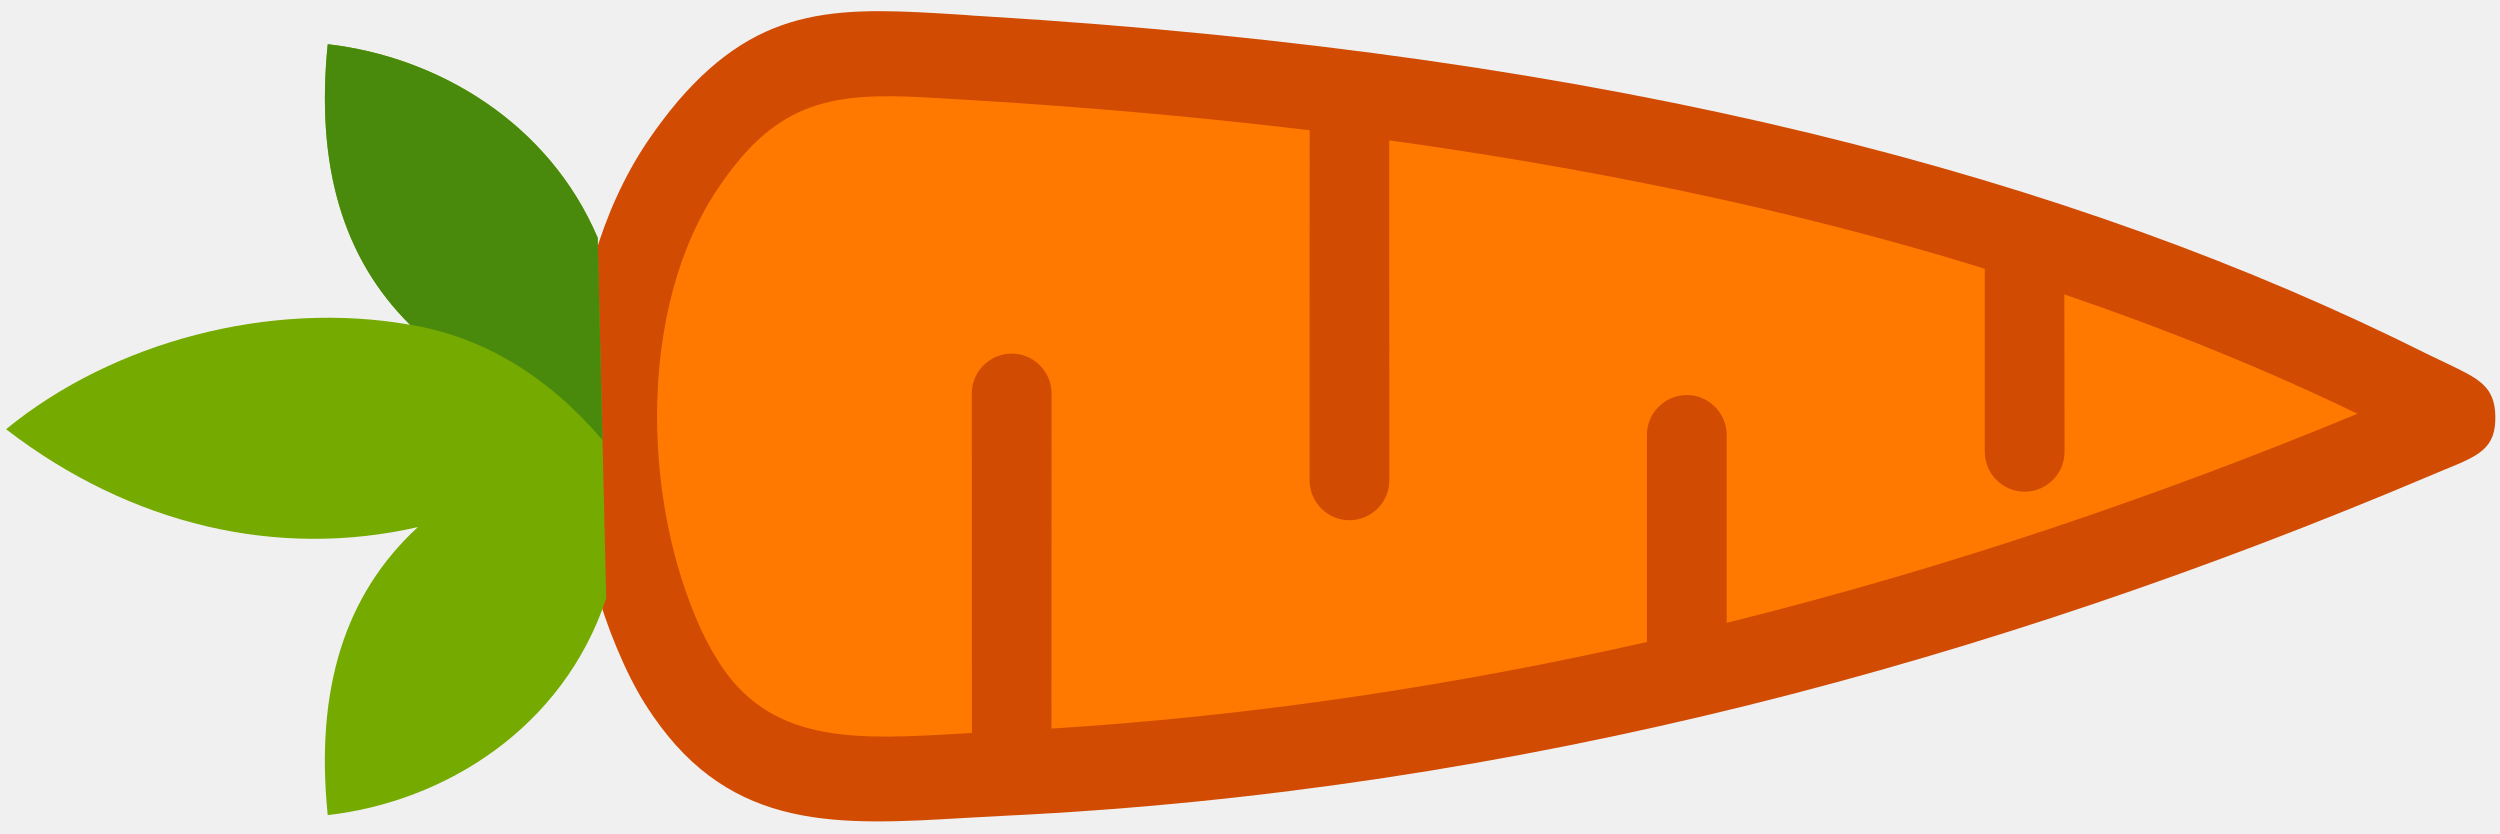
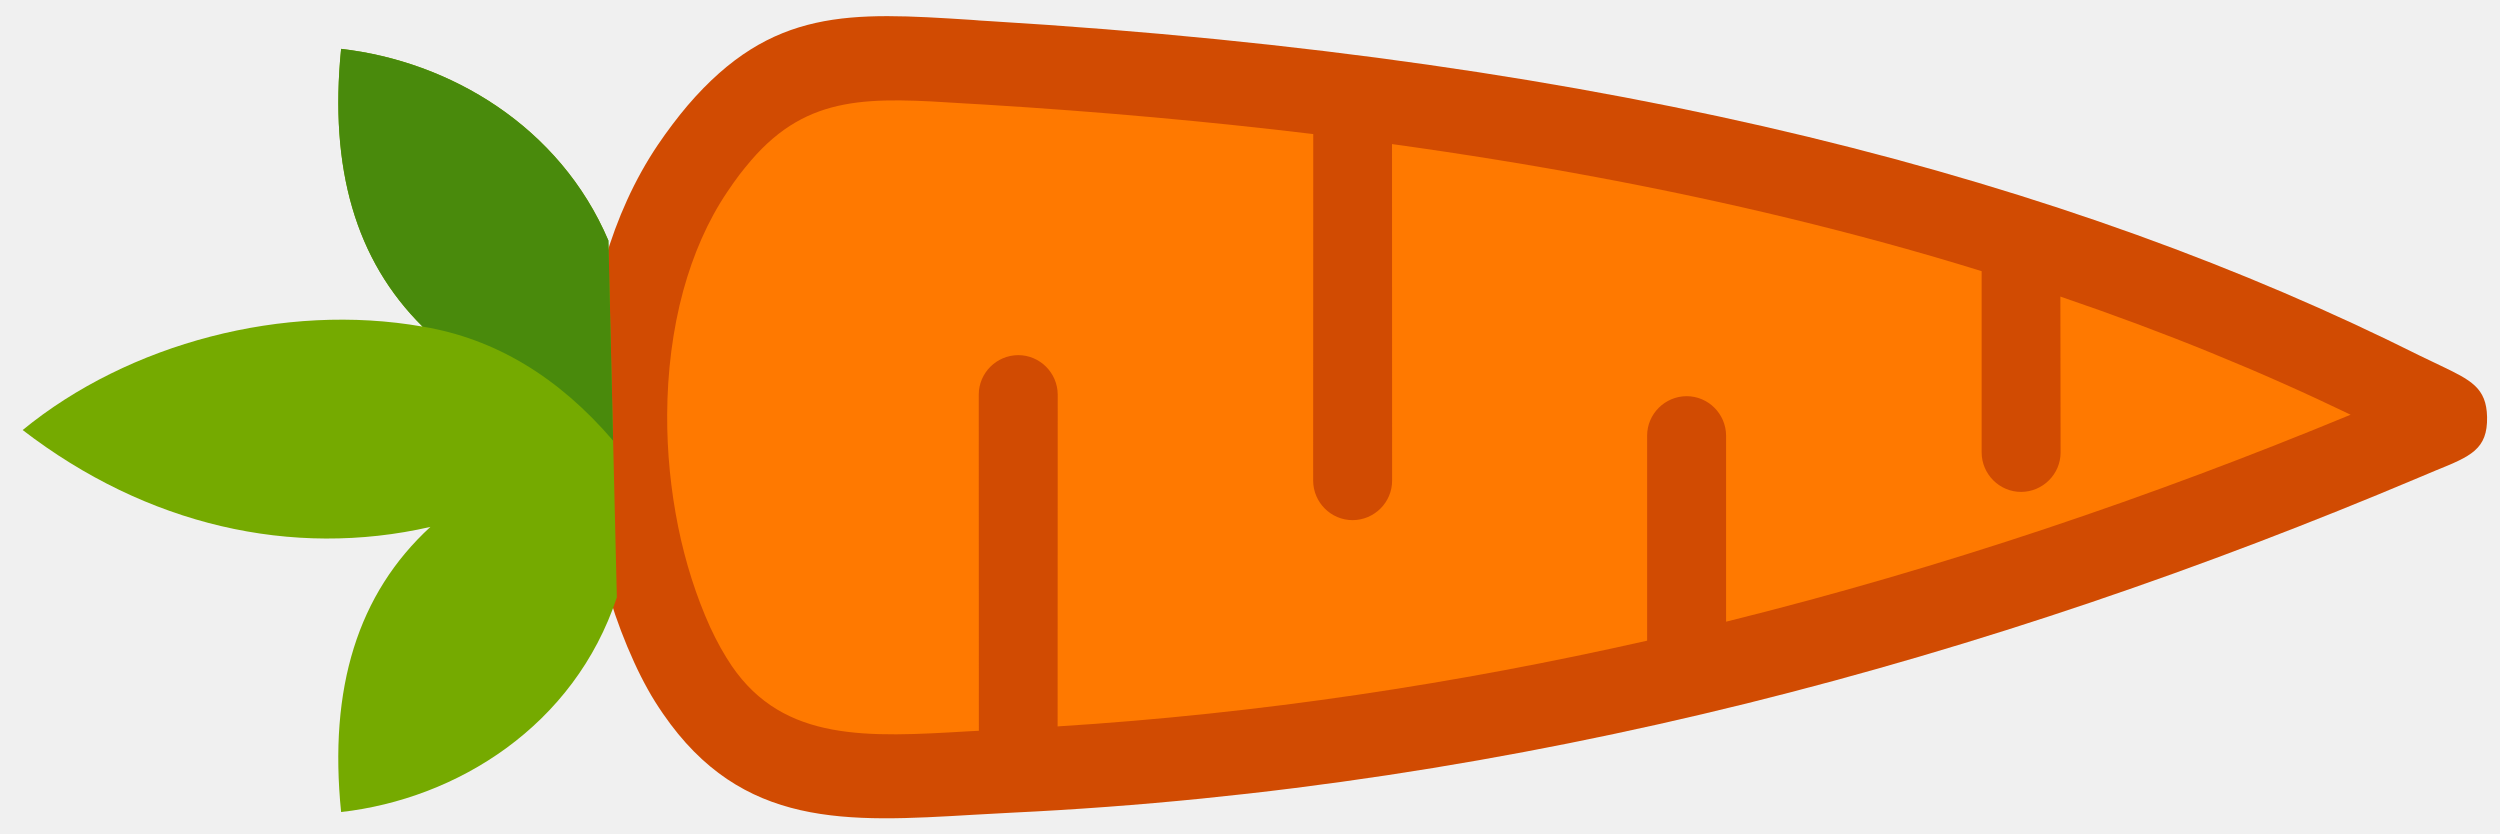
- <svg xmlns="http://www.w3.org/2000/svg" version="1.1" id="Layer_1" x="0px" y="0px" viewBox="0 0 42 14" xml:space="preserve" width="42" height="14">
+ <svg xmlns="http://www.w3.org/2000/svg" version="1.1" id="Layer_1" x="0px" y="0px" viewBox="0 0 36 12" xml:space="preserve" width="36" height="12">
  <defs id="defs5" />
  <style type="text/css" id="style1">.st0{fill-rule:evenodd;clip-rule:evenodd;fill:#D14B02;} .st1{fill-rule:evenodd;clip-rule:evenodd;fill:#FFFFFF;} .st2{fill-rule:evenodd;clip-rule:evenodd;fill:#FF7900;} .st3{fill-rule:evenodd;clip-rule:evenodd;fill:#75AA00;} .st4{fill-rule:evenodd;clip-rule:evenodd;fill:#498A0C;}</style>
-   <g id="g5" transform="matrix(-0.1767767,-0.1767767,0.1767767,-0.1767767,20.54408,28.73183)">
-     <path class="st0" d="m 82.43,23.16 c -1.39,-0.74 -2.8,-1.37 -4.22,-1.9 -0.72,-0.27 -1.37,-0.48 -1.97,-0.65 -0.62,-0.18 -1.25,-0.32 -1.9,-0.44 -9.31,-1.73 -14.04,3.62 -19.77,10.07 -0.62,0.7 -1.26,1.41 -1.74,1.94 C 41.19,44.99 31.29,58.63 22.81,72.69 14.34,86.75 7.3,101.25 1.41,115.75 c -0.39,0.96 -0.45,1.09 -0.49,1.2 -0.99,2.34 -1.47,3.49 0.11,5.01 1.44,1.38 2.55,0.99 4.74,0.22 0.57,-0.2 1.26,-0.45 1.42,-0.5 12.59,-4.19 25.82,-10.29 39.89,-18.87 14.01,-8.55 28.88,-19.6 44.8,-33.7 2.12,-1.88 -0.39,0.35 1.01,-0.88 6.11,-5.38 10.14,-8.92 9.46,-17.7 -0.04,-0.49 -0.1,-1.03 -0.18,-1.61 -0.08,-0.57 -0.17,-1.13 -0.28,-1.69 -0.54,-2.78 -1.58,-5.5 -2.99,-8.08 0.16,-2.87 -6.45,-8.66 -16.47,-15.99 z" id="path1" />
+   <g id="g5" transform="matrix(-0.1500096,-0.1500096,0.1500096,-0.1500096,17.67329,24.45464)">
+     <path class="st0" d="m 82.43,23.16 c -1.39,-0.74 -2.8,-1.37 -4.22,-1.9 -0.72,-0.27 -1.37,-0.48 -1.97,-0.65 -0.62,-0.18 -1.25,-0.32 -1.9,-0.44 -9.31,-1.73 -14.04,3.62 -19.77,10.07 -0.62,0.7 -1.26,1.41 -1.74,1.94 C 41.19,44.99 31.29,58.63 22.81,72.69 14.34,86.75 7.3,101.25 1.41,115.75 c -0.39,0.96 -0.45,1.09 -0.49,1.2 -0.99,2.34 -1.47,3.49 0.11,5.01 1.44,1.38 2.55,0.99 4.74,0.22 0.57,-0.2 1.26,-0.45 1.42,-0.5 12.59,-4.19 25.82,-10.29 39.89,-18.87 14.01,-8.55 28.88,-19.6 44.8,-33.7 2.12,-1.88 -0.39,0.35 1.01,-0.88 6.11,-5.38 10.14,-8.92 9.46,-17.7 -0.04,-0.49 -0.1,-1.03 -0.18,-1.61 -0.08,-0.57 -0.17,-1.13 -0.28,-1.69 -0.54,-2.78 -1.58,-5.5 -2.99,-8.08 0.16,-2.87 -6.45,-8.66 -16.47,-15.99 z" id="path1" style="stroke-width:1;stroke-dasharray:none" />
    <path class="st1" d="m 89.13,63.95 c 0.64,-0.57 0.24,-0.22 0,0 z" id="path2" />
    <path class="st2" d="m 74.5,50.64 c 1.04,1.04 1.04,2.74 0,3.79 -1.04,1.04 -2.74,1.04 -3.79,0 L 54.79,38.5 C 45.69,48.82 37.68,59.71 30.61,70.91 l 9.84,9.84 c 1.04,1.04 1.04,2.74 0,3.79 -1.04,1.04 -2.74,1.04 -3.79,0 l -8.93,-8.93 -0.01,0.02 c -7.85,13.03 -14.45,26.44 -20.03,39.89 6.34,-2.21 12.87,-4.95 19.6,-8.26 L 19.8,99.79 c -1.04,-1.04 -1.04,-2.74 0,-3.79 1.04,-1.04 2.74,-1.04 3.79,0 l 8.7,8.7 c 3.88,-2.04 7.82,-4.29 11.84,-6.74 C 51.4,93.52 58.91,88.39 66.69,82.5 L 50.53,66.35 c -1.04,-1.04 -1.04,-2.74 0,-3.79 1.04,-1.04 2.74,-1.04 3.79,0 L 70.95,79.2 c 5.58,-4.38 11.3,-9.15 17.17,-14.34 l 1.01,-0.9 v 0 c -0.14,0.13 -0.23,0.2 0,0 4.83,-4.25 7.99,-7.04 7.54,-13 -0.03,-0.43 -0.08,-0.85 -0.13,-1.26 -0.06,-0.43 -0.14,-0.89 -0.24,-1.4 -0.45,-2.33 -1.37,-4.64 -2.62,-6.84 -1.37,-2.4 -3.16,-4.69 -5.18,-6.73 -1.8,-1.82 -3.81,-3.46 -5.9,-4.85 -2.08,-1.38 -4.24,-2.49 -6.36,-3.29 -0.49,-0.18 -1,-0.35 -1.53,-0.5 -0.51,-0.14 -0.97,-0.25 -1.39,-0.33 -6.16,-1.15 -9.94,3.11 -14.49,8.23 l -0.47,0.52 z" id="path3" />
    <path class="st3" d="m 121.7,36.63 c -5.17,-6.32 -10.85,-9.45 -17.24,-9.42 7.8,-5.47 13.31,-14.89 14.23,-24.16 C 108.17,4.42 99.59,9.81 94.47,17.97 94.75,11.29 91.64,5.36 85.07,0 80.14,6.19 78.01,15.32 82.14,23.54 l 17.54,16.72 c 7.81,3.15 16.21,0.99 22.02,-3.63 z" id="path4" />
    <path class="st4" d="m 121.7,36.63 c -5.17,-6.32 -10.85,-9.45 -17.24,-9.42 -4.04,2.89 -8.92,4.11 -14.62,3.67 l 9.83,9.38 c 7.82,3.15 16.22,0.99 22.03,-3.63 z" id="path5" />
  </g>
</svg>
